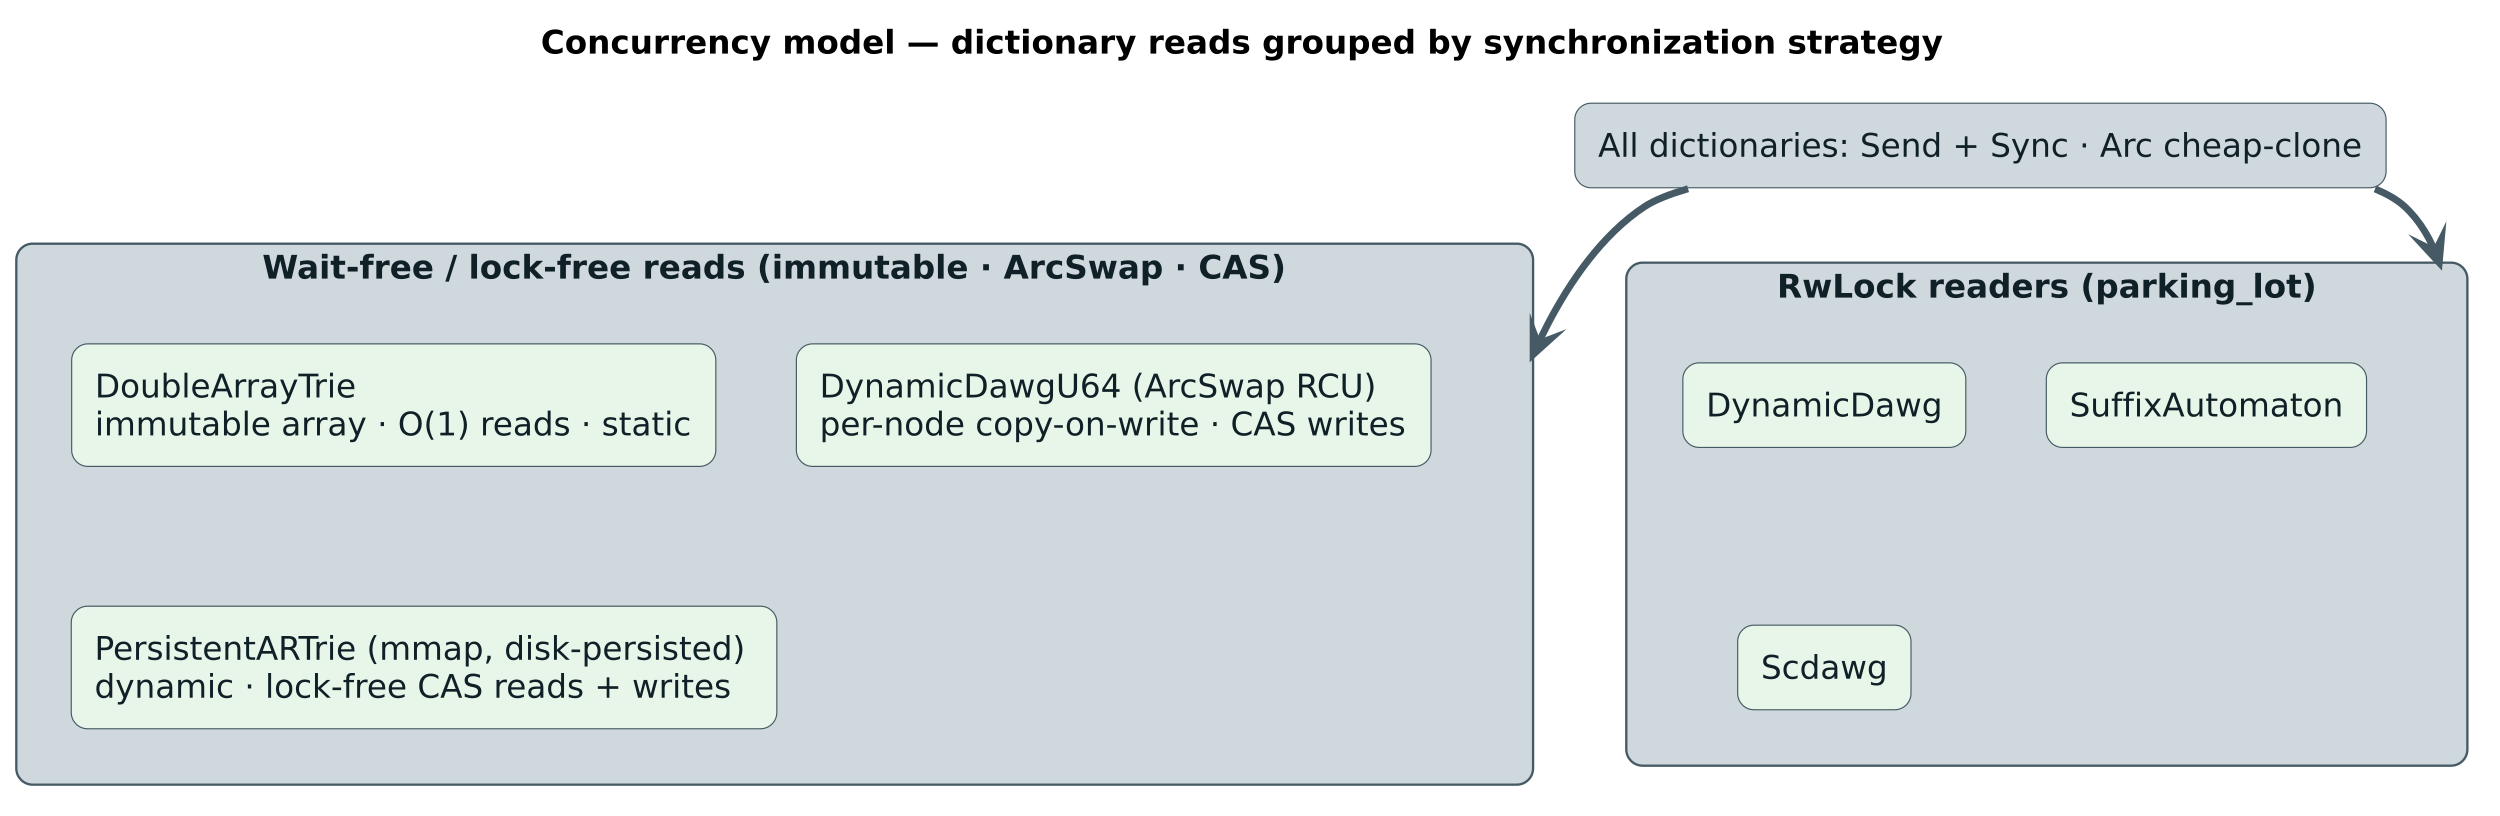
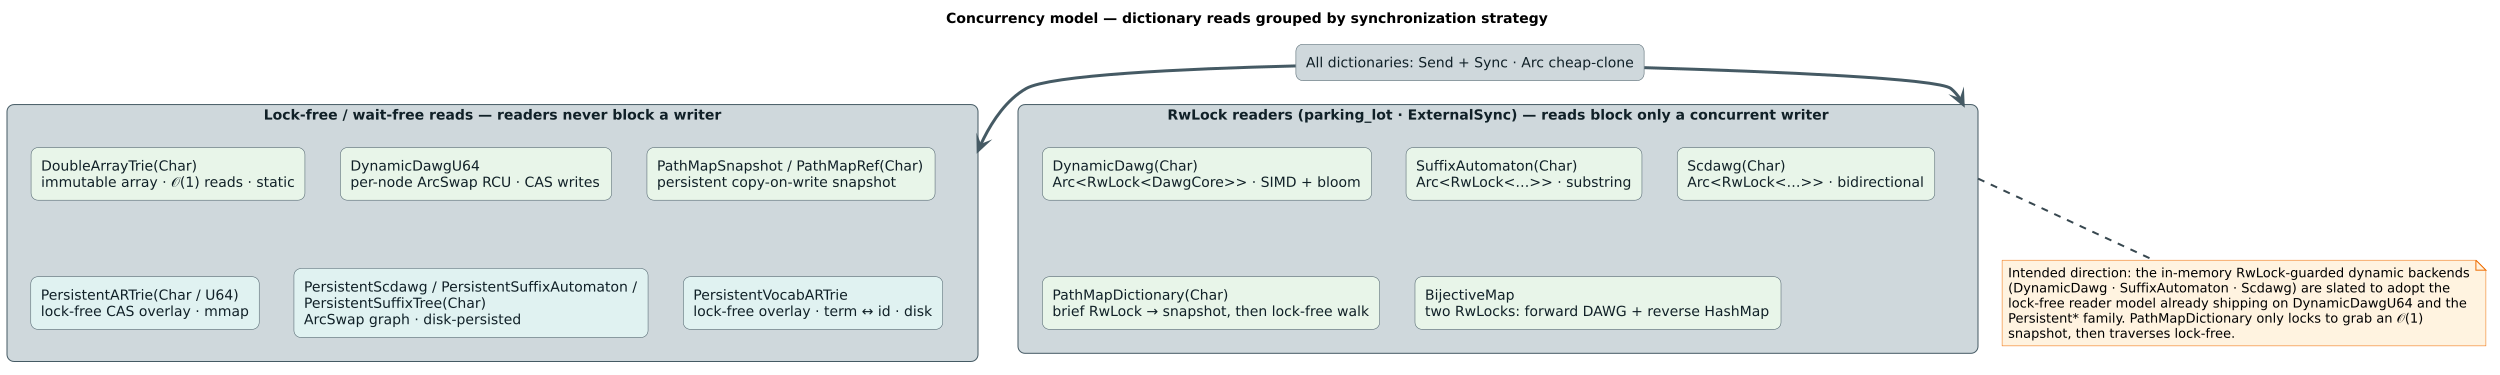
- <svg xmlns="http://www.w3.org/2000/svg" contentStyleType="text/css" data-diagram-type="DESCRIPTION" height="350px" preserveAspectRatio="none" style="width:1073px;height:350px;background:#FFFFFF;" version="1.1" viewBox="0 0 1073 350" width="1073px" zoomAndPan="magnify">
+ <svg xmlns="http://www.w3.org/2000/svg" contentStyleType="text/css" data-diagram-type="DESCRIPTION" height="375px" preserveAspectRatio="none" style="width:2500px;height:375px;background:#FFFFFF;" version="1.1" viewBox="0 0 2500 375" width="2500px" zoomAndPan="magnify">
  <defs />
  <g>
-     <g class="title" data-source-line="24">
-       <text fill="#000000" font-family="'DejaVu Sans'" font-size="14" font-weight="700" lengthAdjust="spacing" textLength="601.768" x="232.116" y="22.995">Concurrency model — dictionary reads grouped by synchronization strategy</text>
+     <g class="title" data-source-line="26">
+       <text fill="#000000" font-family="'DejaVu Sans'" font-size="14" font-weight="700" lengthAdjust="spacing" textLength="601.768" x="946.064" y="22.995">Concurrency model — dictionary reads grouped by synchronization strategy</text>
    </g>
-     <g class="cluster" data-qualified-name="gfree" data-source-line="28" id="ent0002">
-       <rect fill="#CFD8DC" height="232.19" rx="7" ry="7" style="stroke:#455A64;stroke-width:1;" width="651" x="7" y="104.587" />
-       <text fill="#102027" font-family="'DejaVu Sans'" font-size="14" font-weight="700" lengthAdjust="spacing" textLength="439.852" x="112.574" y="119.582">Wait-free / lock-free reads (immutable · ArcSwap · CAS)</text>
+     <g class="cluster" data-qualified-name="gfree" data-source-line="30" id="ent0002">
+       <rect fill="#CFD8DC" height="256.87" rx="7" ry="7" style="stroke:#455A64;stroke-width:1;" width="971" x="7" y="104.597" />
+       <text fill="#102027" font-family="'DejaVu Sans'" font-size="14" font-weight="700" lengthAdjust="spacing" textLength="457.604" x="263.698" y="119.592">Lock-free / wait-free reads — readers never block a writer</text>
    </g>
-     <g class="cluster" data-qualified-name="glock" data-source-line="34" id="ent0006">
-       <rect fill="#CFD8DC" height="215.89" rx="7" ry="7" style="stroke:#455A64;stroke-width:1;" width="361" x="698" y="112.737" />
-       <text fill="#102027" font-family="'DejaVu Sans'" font-size="14" font-weight="700" lengthAdjust="spacing" textLength="231.588" x="762.706" y="127.732">RwLock readers (parking_lot)</text>
+     <g class="cluster" data-qualified-name="glock" data-source-line="39" id="ent0009">
+       <rect fill="#CFD8DC" height="248.72" rx="7" ry="7" style="stroke:#455A64;stroke-width:1;" width="960" x="1018" y="104.597" />
+       <text fill="#102027" font-family="'DejaVu Sans'" font-size="14" font-weight="700" lengthAdjust="spacing" textLength="661.192" x="1167.404" y="119.592">RwLock readers (parking_lot · ExternalSync) — reads block only a concurrent writer</text>
    </g>
-     <g class="entity" data-qualified-name="gfree.dat" data-source-line="29" id="ent0003">
-       <rect fill="#E8F5E9" height="52.594" rx="7" ry="7" style="stroke:#455A64;stroke-width:0.5;" width="276.471" x="30.76" y="147.587" />
-       <text fill="#102027" font-family="'DejaVu Sans'" font-size="14" lengthAdjust="spacing" textLength="114.372" x="40.76" y="170.582">DoubleArrayTrie</text>
-       <text fill="#102027" font-family="'DejaVu Sans'" font-size="14" lengthAdjust="spacing" textLength="256.471" x="40.76" y="186.879">immutable array · O(1) reads · static</text>
+     <g class="entity" data-qualified-name="gfree.dat" data-source-line="31" id="ent0003">
+       <rect fill="#E8F5E9" height="52.594" rx="7" ry="7" style="stroke:#455A64;stroke-width:0.5;" width="273.853" x="31.07" y="147.597" />
+       <text fill="#102027" font-family="'DejaVu Sans'" font-size="14" lengthAdjust="spacing" textLength="158.279" x="41.07" y="170.592">DoubleArrayTrie(Char)</text>
+       <text fill="#102027" font-family="'DejaVu Sans'" font-size="14" lengthAdjust="spacing" textLength="253.852" x="41.07" y="186.889">immutable array · 𝒪(1) reads · static</text>
    </g>
-     <g class="entity" data-qualified-name="gfree.ddu64" data-source-line="30" id="ent0004">
-       <rect fill="#E8F5E9" height="52.594" rx="7" ry="7" style="stroke:#455A64;stroke-width:0.5;" width="272.403" x="341.8" y="147.587" />
-       <text fill="#102027" font-family="'DejaVu Sans'" font-size="14" lengthAdjust="spacing" textLength="239.907" x="351.8" y="170.582">DynamicDawgU64 (ArcSwap RCU)</text>
-       <text fill="#102027" font-family="'DejaVu Sans'" font-size="14" lengthAdjust="spacing" textLength="252.403" x="351.8" y="186.879">per-node copy-on-write · CAS writes</text>
+     <g class="entity" data-qualified-name="gfree.ddu64" data-source-line="32" id="ent0004">
+       <rect fill="#E8F5E9" height="52.594" rx="7" ry="7" style="stroke:#455A64;stroke-width:0.5;" width="271.262" x="340.37" y="147.597" />
+       <text fill="#102027" font-family="'DejaVu Sans'" font-size="14" lengthAdjust="spacing" textLength="129.5" x="350.37" y="170.592">DynamicDawgU64</text>
+       <text fill="#102027" font-family="'DejaVu Sans'" font-size="14" lengthAdjust="spacing" textLength="251.262" x="350.37" y="186.889">per-node ArcSwap RCU · CAS writes</text>
    </g>
-     <g class="entity" data-qualified-name="gfree.art" data-source-line="31" id="ent0005">
-       <rect fill="#E8F5E9" height="52.594" rx="7" ry="7" style="stroke:#455A64;stroke-width:0.5;" width="302.837" x="30.58" y="260.187" />
-       <text fill="#102027" font-family="'DejaVu Sans'" font-size="14" lengthAdjust="spacing" textLength="282.837" x="40.58" y="283.182">PersistentARTrie (mmap, disk-persisted)</text>
-       <text fill="#102027" font-family="'DejaVu Sans'" font-size="14" lengthAdjust="spacing" textLength="273.813" x="40.58" y="299.479">dynamic · lock-free CAS reads + writes</text>
+     <g class="entity" data-qualified-name="gfree.pms" data-source-line="33" id="ent0005">
+       <rect fill="#E8F5E9" height="52.594" rx="7" ry="7" style="stroke:#455A64;stroke-width:0.5;" width="288.099" x="646.95" y="147.597" />
+       <text fill="#102027" font-family="'DejaVu Sans'" font-size="14" lengthAdjust="spacing" textLength="268.099" x="656.95" y="170.592">PathMapSnapshot / PathMapRef(Char)</text>
+       <text fill="#102027" font-family="'DejaVu Sans'" font-size="14" lengthAdjust="spacing" textLength="239.128" x="656.95" y="186.889">persistent copy-on-write snapshot</text>
    </g>
-     <g class="entity" data-qualified-name="glock.dd" data-source-line="35" id="ent0007">
-       <rect fill="#E8F5E9" height="36.297" rx="7" ry="7" style="stroke:#455A64;stroke-width:0.5;" width="121.439" x="722.28" y="155.737" />
-       <text fill="#102027" font-family="'DejaVu Sans'" font-size="14" lengthAdjust="spacing" textLength="101.439" x="732.28" y="178.732">DynamicDawg</text>
+     <g class="entity" data-qualified-name="gfree.part" data-source-line="34" id="ent0006">
+       <rect fill="#E0F2F1" height="52.594" rx="7" ry="7" style="stroke:#455A64;stroke-width:0.5;" width="228.428" x="30.79" y="276.727" />
+       <text fill="#102027" font-family="'DejaVu Sans'" font-size="14" lengthAdjust="spacing" textLength="201.455" x="40.79" y="299.722">PersistentARTrie(Char / U64)</text>
+       <text fill="#102027" font-family="'DejaVu Sans'" font-size="14" lengthAdjust="spacing" textLength="208.428" x="40.79" y="316.019">lock-free CAS overlay · mmap</text>
    </g>
-     <g class="entity" data-qualified-name="glock.sa" data-source-line="36" id="ent0008">
-       <rect fill="#E8F5E9" height="36.297" rx="7" ry="7" style="stroke:#455A64;stroke-width:0.5;" width="137.441" x="878.28" y="155.737" />
-       <text fill="#102027" font-family="'DejaVu Sans'" font-size="14" lengthAdjust="spacing" textLength="117.441" x="888.28" y="178.732">SuffixAutomaton</text>
+     <g class="entity" data-qualified-name="gfree.psub" data-source-line="35" id="ent0007">
+       <rect fill="#E0F2F1" height="68.891" rx="7" ry="7" style="stroke:#455A64;stroke-width:0.5;" width="354.12" x="293.94" y="268.577" />
+       <text fill="#102027" font-family="'DejaVu Sans'" font-size="14" lengthAdjust="spacing" textLength="334.12" x="303.94" y="291.572">PersistentScdawg / PersistentSuffixAutomaton /</text>
+       <text fill="#102027" font-family="'DejaVu Sans'" font-size="14" lengthAdjust="spacing" textLength="184.987" x="303.94" y="307.869">PersistentSuffixTree(Char)</text>
+       <text fill="#102027" font-family="'DejaVu Sans'" font-size="14" lengthAdjust="spacing" textLength="217.567" x="303.94" y="324.166">ArcSwap graph · disk-persisted</text>
    </g>
-     <g class="entity" data-qualified-name="glock.sc" data-source-line="37" id="ent0009">
-       <rect fill="#E8F5E9" height="36.297" rx="7" ry="7" style="stroke:#455A64;stroke-width:0.5;" width="74.387" x="745.81" y="268.327" />
-       <text fill="#102027" font-family="'DejaVu Sans'" font-size="14" lengthAdjust="spacing" textLength="54.387" x="755.81" y="291.322">Scdawg</text>
+     <g class="entity" data-qualified-name="gfree.pv" data-source-line="36" id="ent0008">
+       <rect fill="#E0F2F1" height="52.594" rx="7" ry="7" style="stroke:#455A64;stroke-width:0.5;" width="259.429" x="683.29" y="276.727" />
+       <text fill="#102027" font-family="'DejaVu Sans'" font-size="14" lengthAdjust="spacing" textLength="159.175" x="693.29" y="299.722">PersistentVocabARTrie</text>
+       <text fill="#102027" font-family="'DejaVu Sans'" font-size="14" lengthAdjust="spacing" textLength="239.429" x="693.29" y="316.019">lock-free overlay · term ↔ id · disk</text>
    </g>
-     <g class="entity" data-qualified-name="banner" data-source-line="26" id="ent0001">
-       <rect fill="#CFD8DC" height="36.297" rx="7" ry="7" style="stroke:#455A64;stroke-width:0.5;" width="348.2" x="675.9" y="44.297" />
-       <text fill="#102027" font-family="'DejaVu Sans'" font-size="14" lengthAdjust="spacing" textLength="328.2" x="685.9" y="67.292">All dictionaries: Send + Sync · Arc cheap-clone</text>
+     <g class="entity" data-qualified-name="glock.dd" data-source-line="40" id="ent0010">
+       <rect fill="#E8F5E9" height="52.594" rx="7" ry="7" style="stroke:#455A64;stroke-width:0.5;" width="329.107" x="1042.45" y="147.597" />
+       <text fill="#102027" font-family="'DejaVu Sans'" font-size="14" lengthAdjust="spacing" textLength="145.346" x="1052.45" y="170.592">DynamicDawg(Char)</text>
+       <text fill="#102027" font-family="'DejaVu Sans'" font-size="14" lengthAdjust="spacing" textLength="309.107" x="1052.45" y="186.889">Arc&lt;RwLock&lt;DawgCore&gt;&gt; · SIMD + bloom</text>
    </g>
-     <g class="link" data-entity-1="ent0001" data-entity-2="ent0002" data-link-type="dependency" data-source-line="40" id="lnk10">
-       <path d="M724.52,81.007 C716.69,83.287 710.25,85.817 706,88.587 C687.465,100.697 673.61,121.307 664.317,139.117 C661.994,143.569 659.956,147.847 658.202,151.773 C658.147,151.895 660.125,147.45 660.071,147.572" fill="none" id="banner-to-gfree" style="stroke:#455A64;stroke-width:3;" />
-       <polygon fill="#455A64" points="658.038,152.14,665.351,145.543,660.071,147.572,658.042,142.291,658.038,152.14" style="stroke:#455A64;stroke-width:3;stroke-linejoin:miter;stroke-miterlimit:10;" />
+     <g class="entity" data-qualified-name="glock.sa" data-source-line="41" id="ent0011">
+       <rect fill="#E8F5E9" height="52.594" rx="7" ry="7" style="stroke:#455A64;stroke-width:0.5;" width="235.893" x="1406.05" y="147.597" />
+       <text fill="#102027" font-family="'DejaVu Sans'" font-size="14" lengthAdjust="spacing" textLength="161.349" x="1416.05" y="170.592">SuffixAutomaton(Char)</text>
+       <text fill="#102027" font-family="'DejaVu Sans'" font-size="14" lengthAdjust="spacing" textLength="215.893" x="1416.05" y="186.889">Arc&lt;RwLock&lt;…&gt;&gt; · substring</text>
    </g>
-     <g class="link" data-entity-1="ent0001" data-entity-2="ent0006" data-link-type="dependency" data-source-line="41" id="lnk11">
-       <path d="M1019.36,81.067 C1024.64,83.287 1028.95,85.787 1032,88.587 C1038.848,94.882 1043.493,103.073 1046.6,111.871 C1046.697,112.146 1045.179,107.689 1045.274,107.965" fill="none" id="banner-to-glock" style="stroke:#455A64;stroke-width:3;" />
-       <polygon fill="#455A64" points="1046.887,112.698,1047.769,102.889,1045.274,107.965,1040.197,105.47,1046.887,112.698" style="stroke:#455A64;stroke-width:3;stroke-linejoin:miter;stroke-miterlimit:10;" />
+     <g class="entity" data-qualified-name="glock.sc" data-source-line="42" id="ent0012">
+       <rect fill="#E8F5E9" height="52.594" rx="7" ry="7" style="stroke:#455A64;stroke-width:0.5;" width="257.556" x="1677.22" y="147.597" />
+       <text fill="#102027" font-family="'DejaVu Sans'" font-size="14" lengthAdjust="spacing" textLength="98.294" x="1687.22" y="170.592">Scdawg(Char)</text>
+       <text fill="#102027" font-family="'DejaVu Sans'" font-size="14" lengthAdjust="spacing" textLength="237.556" x="1687.22" y="186.889">Arc&lt;RwLock&lt;…&gt;&gt; · bidirectional</text>
+     </g>
+     <g class="entity" data-qualified-name="glock.pmd" data-source-line="43" id="ent0013">
+       <rect fill="#E8F5E9" height="52.594" rx="7" ry="7" style="stroke:#455A64;stroke-width:0.5;" width="337.256" x="1042.37" y="276.727" />
+       <text fill="#102027" font-family="'DejaVu Sans'" font-size="14" lengthAdjust="spacing" textLength="176.641" x="1052.37" y="299.722">PathMapDictionary(Char)</text>
+       <text fill="#102027" font-family="'DejaVu Sans'" font-size="14" lengthAdjust="spacing" textLength="317.256" x="1052.37" y="316.019">brief RwLock → snapshot, then lock-free walk</text>
+     </g>
+     <g class="entity" data-qualified-name="glock.bij" data-source-line="44" id="ent0014">
+       <rect fill="#E8F5E9" height="52.594" rx="7" ry="7" style="stroke:#455A64;stroke-width:0.5;" width="366.015" x="1414.99" y="276.727" />
+       <text fill="#102027" font-family="'DejaVu Sans'" font-size="14" lengthAdjust="spacing" textLength="89.517" x="1424.99" y="299.722">BijectiveMap</text>
+       <text fill="#102027" font-family="'DejaVu Sans'" font-size="14" lengthAdjust="spacing" textLength="346.015" x="1424.99" y="316.019">two RwLocks: forward DAWG + reverse HashMap</text>
+     </g>
+     <g class="entity" data-qualified-name="banner" data-source-line="28" id="ent0001">
+       <rect fill="#CFD8DC" height="36.297" rx="7" ry="7" style="stroke:#455A64;stroke-width:0.5;" width="348.2" x="1295.9" y="44.297" />
+       <text fill="#102027" font-family="'DejaVu Sans'" font-size="14" lengthAdjust="spacing" textLength="328.2" x="1305.9" y="67.292">All dictionaries: Send + Sync · Arc cheap-clone</text>
+     </g>
+     <g class="entity" data-qualified-name="GMN15" data-source-line="48" id="ent0016">
+       <path d="M2002.1,260.187 L2002.1,345.851 L2485.895,345.851 L2485.895,270.187 L2475.895,260.187 L2002.1,260.187" fill="#FFF3E0" style="stroke:#EF6C00;stroke-width:0.5;" />
+       <path d="M2475.895,260.187 L2475.895,270.187 L2485.895,270.187 L2475.895,260.187" fill="#FFF3E0" style="stroke:#EF6C00;stroke-width:1;" />
+       <text fill="#000000" font-family="'DejaVu Sans'" font-size="13" lengthAdjust="spacing" textLength="462.795" x="2008.1" y="277.254">Intended direction: the in-memory RwLock-guarded dynamic backends</text>
+       <text fill="#000000" font-family="'DejaVu Sans'" font-size="13" lengthAdjust="spacing" textLength="442.26" x="2008.1" y="292.387">(DynamicDawg · SuffixAutomaton · Scdawg) are slated to adopt the</text>
+       <text fill="#000000" font-family="'DejaVu Sans'" font-size="13" lengthAdjust="spacing" textLength="459.589" x="2008.1" y="307.519">lock-free reader model already shipping on DynamicDawgU64 and the</text>
+       <text fill="#000000" font-family="'DejaVu Sans'" font-size="13" lengthAdjust="spacing" textLength="417.638" x="2008.1" y="322.652">Persistent* family. PathMapDictionary only locks to grab an 𝒪(1)</text>
+       <text fill="#000000" font-family="'DejaVu Sans'" font-size="13" lengthAdjust="spacing" textLength="227.367" x="2008.1" y="337.785">snapshot, then traverses lock-free.</text>
+     </g>
+     <g class="link" data-entity-1="ent0009" data-entity-2="ent0016" data-link-type="association" data-source-line="48" id="lnk17">
+       <path d="M1978.035,178.621 C1978.989,179.063 1980.021,179.542 1981.126,180.055 C1983.338,181.081 1985.847,182.245 1988.623,183.533 C1999.729,188.686 2015.116,195.824 2032.881,204.067 C2068.412,220.552 2113.46,241.452 2152.81,259.707" fill="none" id="glock-GMN15" style="stroke:#37474F;stroke-width:2;stroke-dasharray:7,7;" />
+     </g>
+     <g class="link" data-entity-1="ent0001" data-entity-2="ent0002" data-link-type="dependency" data-source-line="55" id="lnk18">
+       <path d="M1295.69,65.927 C1181.67,68.817 1049.59,75.077 1026,88.597 C1006.795,99.607 992.93,120.199 983.8,138.274 C982.659,140.534 981.591,142.754 980.597,144.911 C980.1,145.989 979.621,147.052 979.16,148.096 C978.929,148.618 978.703,149.136 978.482,149.648 C978.371,149.904 980.228,145.562 980.12,145.816" fill="none" id="banner-to-gfree" style="stroke:#455A64;stroke-width:3;" />
+       <polygon fill="#455A64" points="978.153,150.413,985.371,143.712,980.12,145.816,978.015,140.565,978.153,150.413" style="stroke:#455A64;stroke-width:3;stroke-linejoin:miter;stroke-miterlimit:10;" />
+     </g>
+     <g class="link" data-entity-1="ent0001" data-entity-2="ent0009" data-link-type="dependency" data-source-line="56" id="lnk19">
+       <path d="M1644.27,67.657 C1777.02,71.637 1939.05,78.517 1951,88.597 C1954.612,91.643 1957.624,95.216 1960.127,99.14 C1960.752,100.121 1961.346,101.123 1961.91,102.145 C1962.192,102.656 1962.466,103.172 1962.733,103.692 C1962.867,103.953 1960.781,99.732 1960.911,99.995" fill="none" id="banner-to-glock" style="stroke:#455A64;stroke-width:3;" />
+       <polygon fill="#455A64" points="1963.128,104.476,1962.722,94.636,1960.911,99.995,1955.552,98.183,1963.128,104.476" style="stroke:#455A64;stroke-width:3;stroke-linejoin:miter;stroke-miterlimit:10;" />
    </g>
  </g>
</svg>
